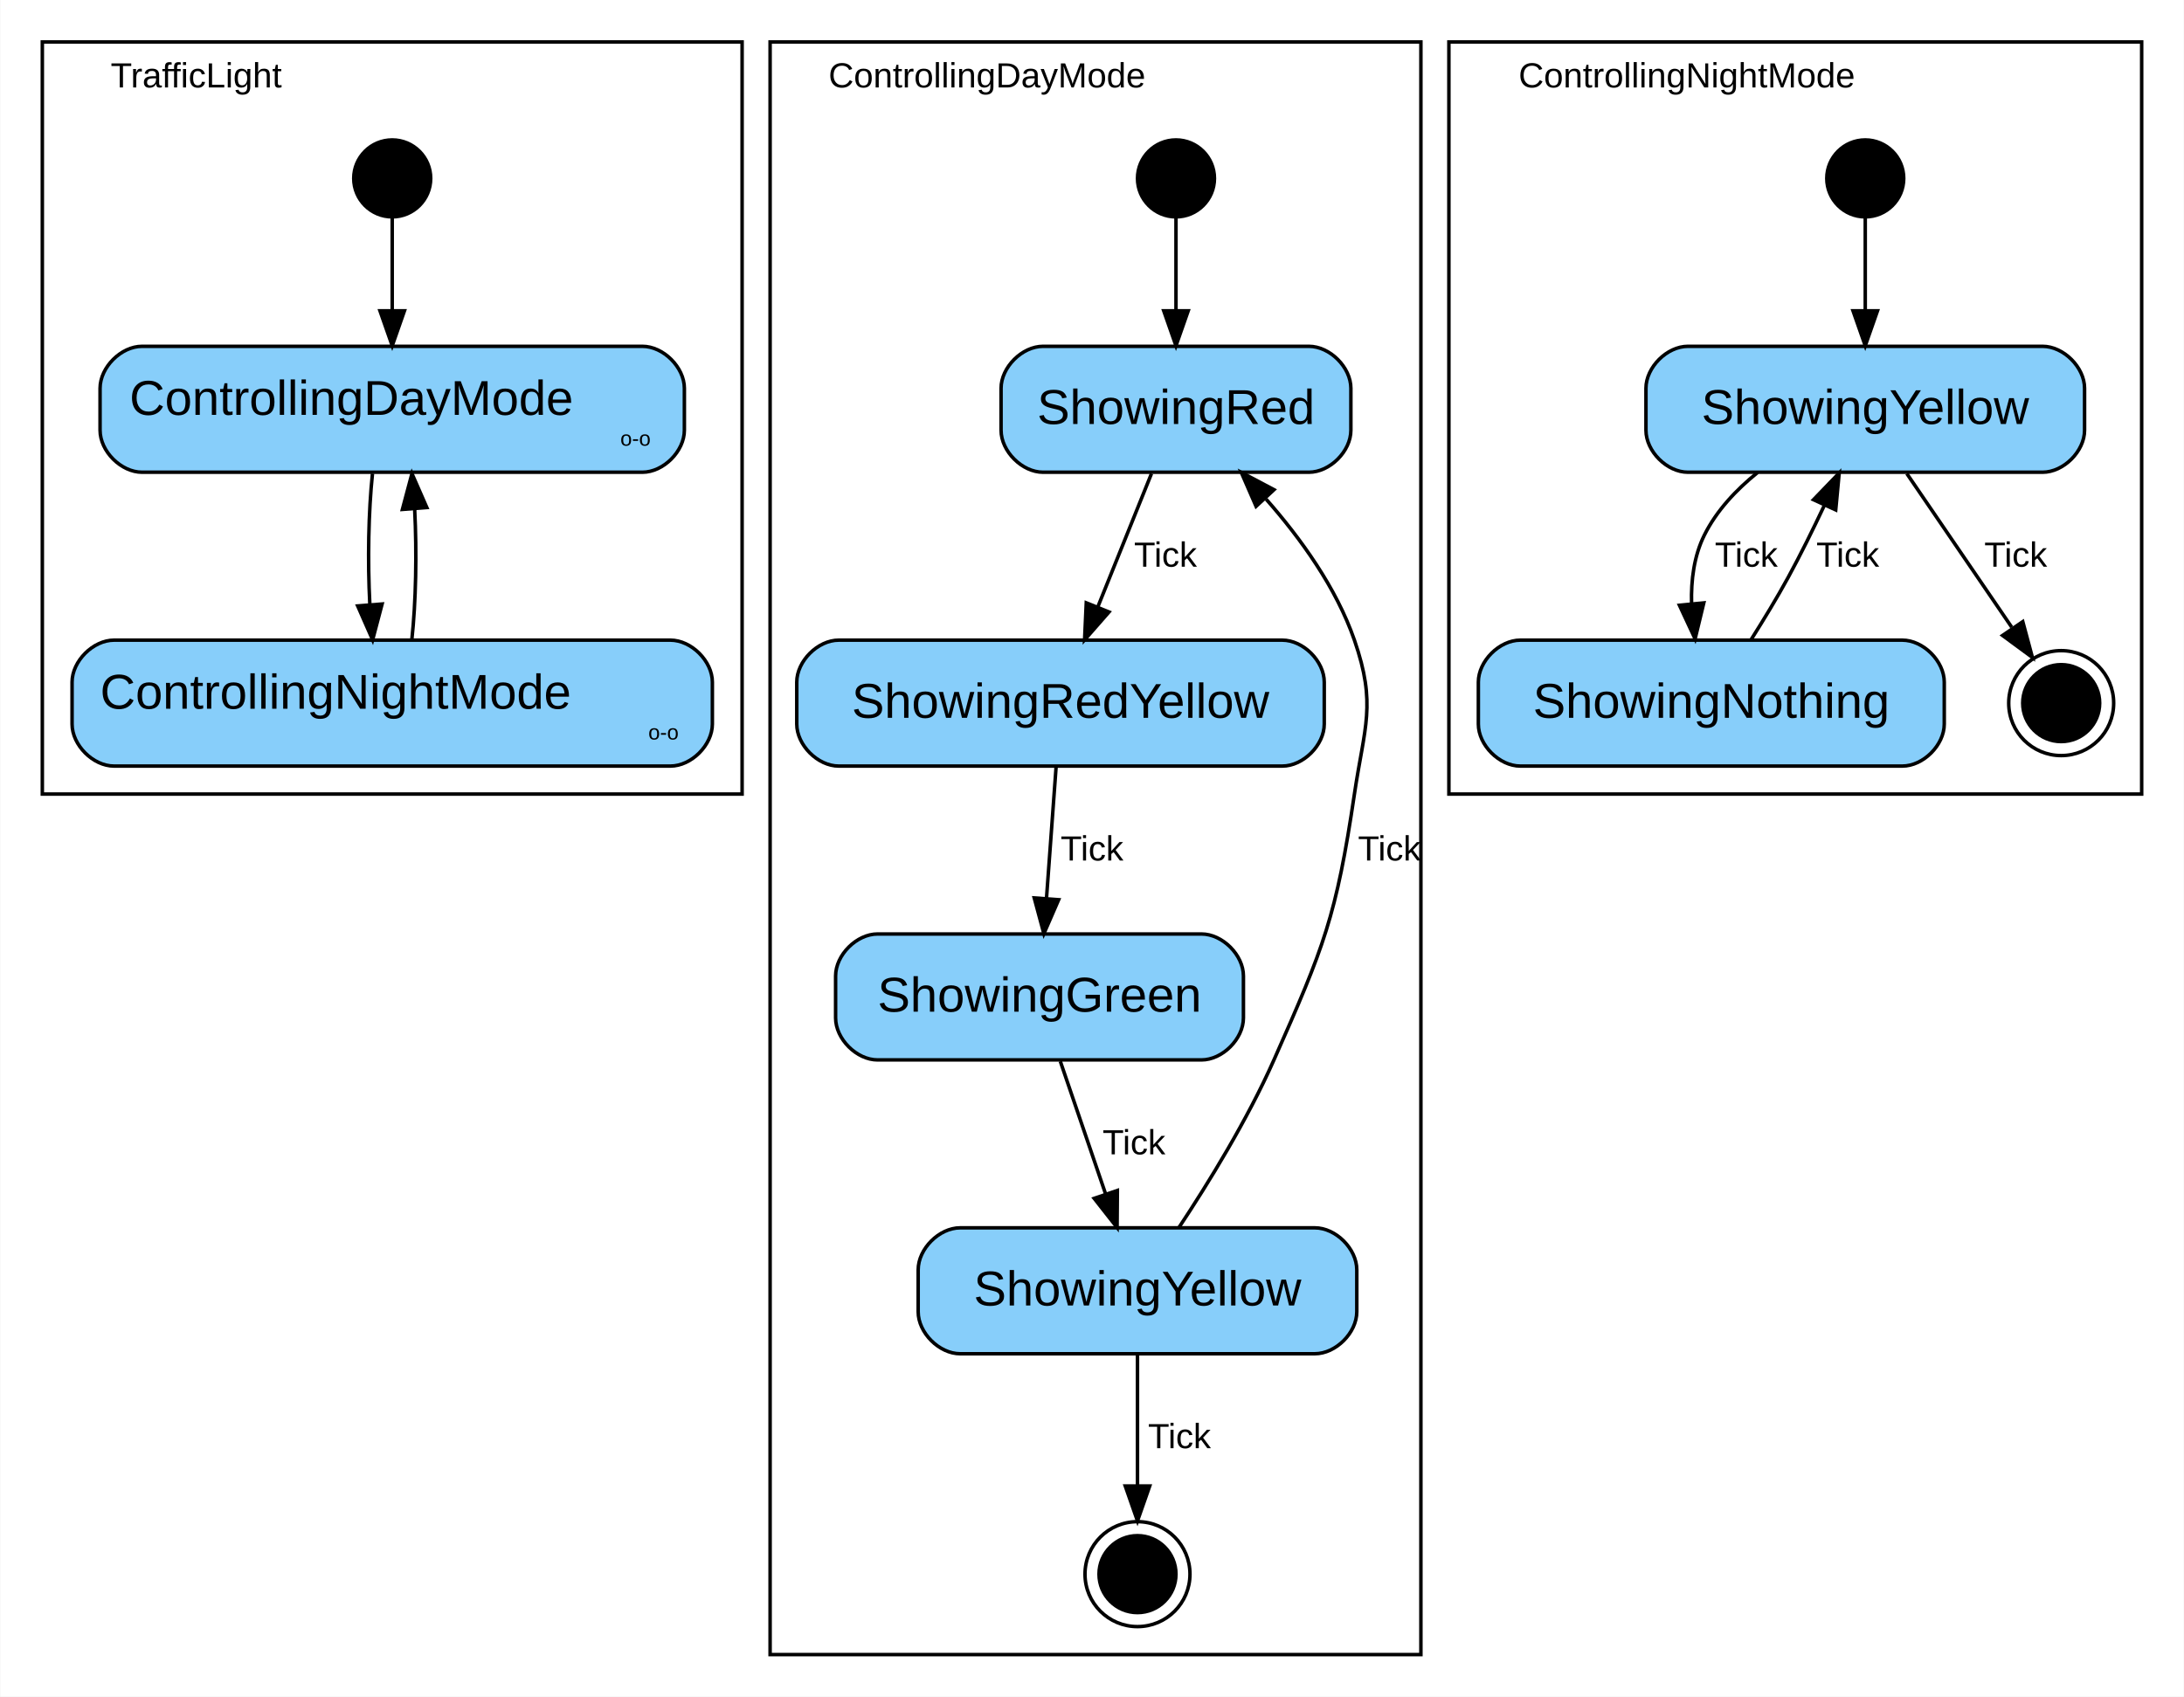
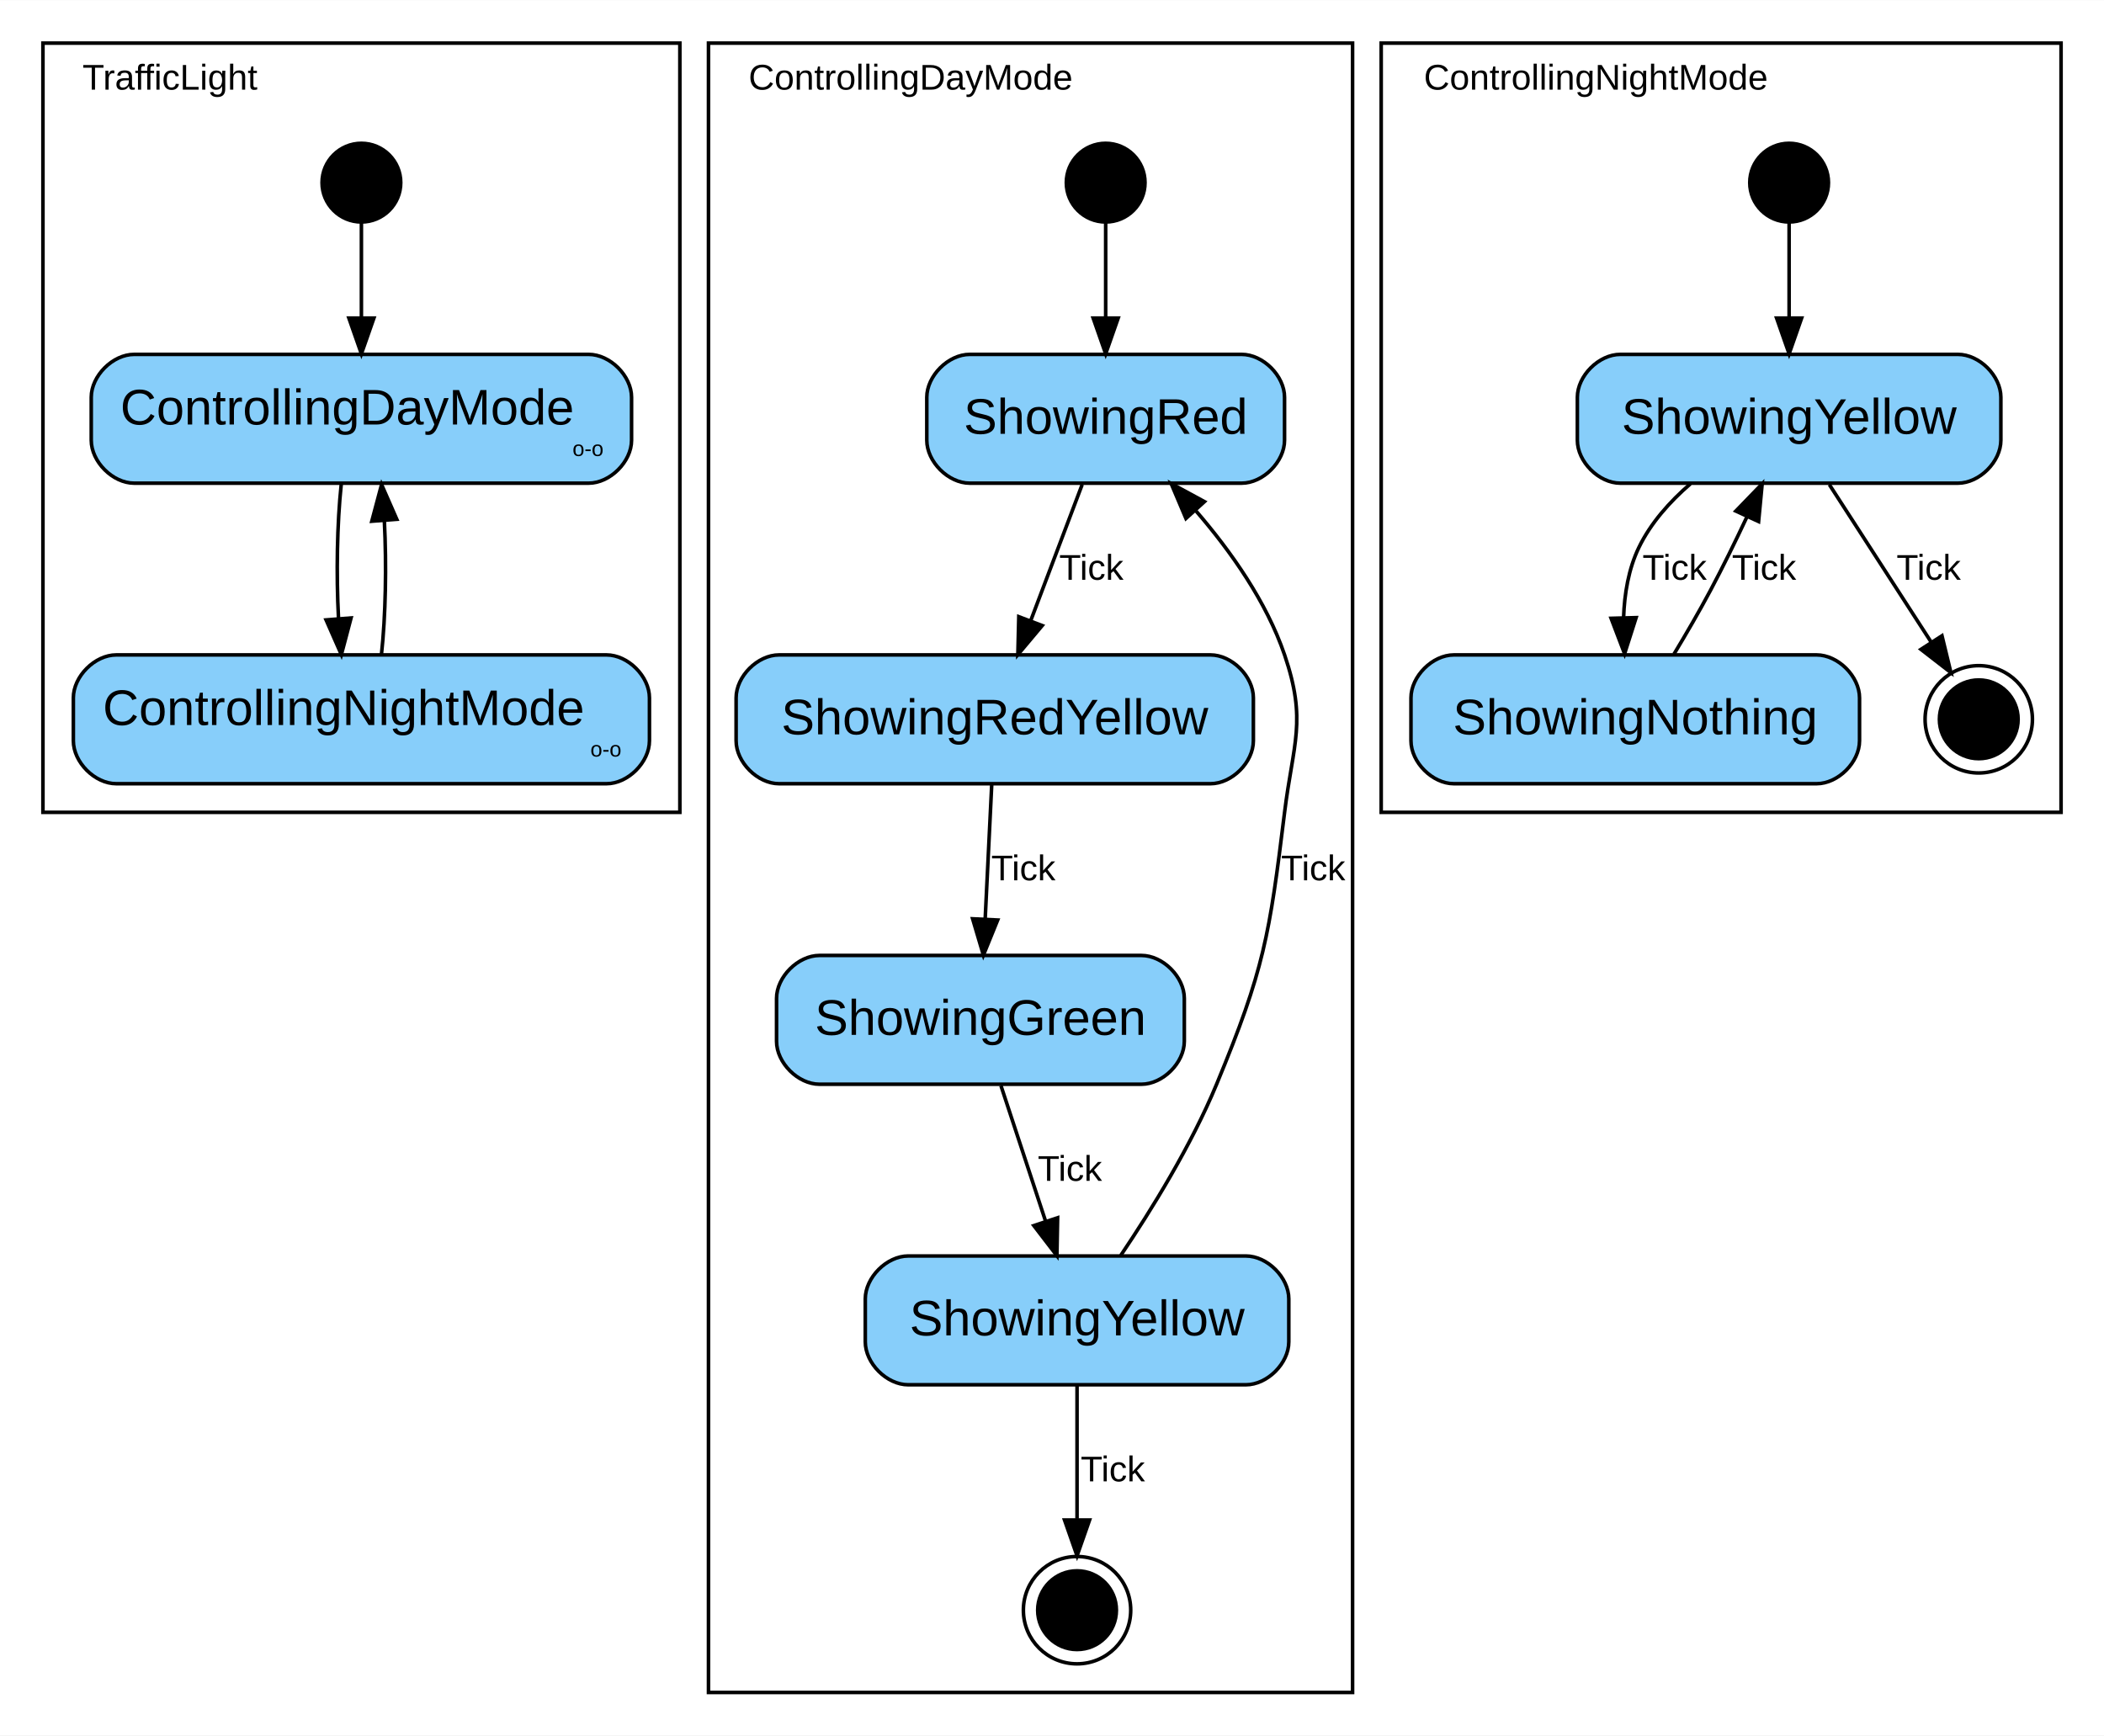
- <svg xmlns="http://www.w3.org/2000/svg" width="1000px" height="777px" viewBox="0.00 0.00 624.00 485.00">
+ <svg xmlns="http://www.w3.org/2000/svg" width="1000px" height="825px" viewBox="0.00 0.00 588.00 485.00">
  <g id="graph0" class="graph" transform="scale(1.0 1.0) rotate(0.0) translate(4.0 481.0)">
-     <polygon fill="white" stroke="transparent" points="-4,4 -4,-481 620,-481 620,4 -4,4" />
+     <polygon fill="white" stroke="transparent" points="-4,4 -4,-481 584,-481 584,4 -4,4" />
+     <g id="clust2" class="cluster">
+       <polygon fill="none" stroke="black" points="194,-8 194,-469 374,-469 374,-8 194,-8" />
+       <text text-anchor="middle" x="250.49" y="-456" font-family="Arial" font-size="10.00">ControllingDayMode</text>
+     </g>
    <g id="clust1" class="cluster">
-       <polygon fill="none" stroke="black" points="8,-254 8,-469 208,-469 208,-254 8,-254" />
-       <text text-anchor="middle" x="51.99" y="-456" font-family="Arial" font-size="10.00">TrafficLight</text>
+       <polygon fill="none" stroke="black" points="8,-254 8,-469 186,-469 186,-254 8,-254" />
+       <text text-anchor="middle" x="43.5" y="-456" font-family="Arial" font-size="10.00">TrafficLight</text>
    </g>
    <g id="clust3" class="cluster">
-       <polygon fill="none" stroke="black" points="410,-254 410,-469 608,-469 608,-254 410,-254" />
-       <text text-anchor="middle" x="477.99" y="-456" font-family="Arial" font-size="10.00">ControllingNightMode</text>
-     </g>
-     <g id="clust2" class="cluster">
-       <polygon fill="none" stroke="black" points="216,-8 216,-469 402,-469 402,-8 216,-8" />
-       <text text-anchor="middle" x="277.99" y="-456" font-family="Arial" font-size="10.00">ControllingDayMode</text>
+       <polygon fill="none" stroke="black" points="382,-254 382,-469 572,-469 572,-254 382,-254" />
+       <text text-anchor="middle" x="441.99" y="-456" font-family="Arial" font-size="10.00">ControllingNightMode</text>
    </g>
    <g id="node1" class="node">
-       <ellipse fill="black" stroke="black" cx="108" cy="-430" rx="11" ry="11" />
+       <ellipse fill="black" stroke="black" cx="97" cy="-430" rx="11" ry="11" />
    </g>
    <g id="node2" class="node">
-       <path fill="lightskyblue" stroke="black" d="M179.5,-382C179.5,-382 36.5,-382 36.5,-382 30.5,-382 24.5,-376 24.5,-370 24.5,-370 24.5,-358 24.5,-358 24.5,-352 30.5,-346 36.5,-346 36.5,-346 179.5,-346 179.5,-346 185.5,-346 191.5,-352 191.5,-358 191.5,-358 191.5,-370 191.5,-370 191.5,-376 185.5,-382 179.5,-382" />
-       <text text-anchor="start" x="32.91" y="-362.4" font-family="Arial" font-size="14.00">ControllingDayMode</text>
-       <text text-anchor="start" x="173.2" y="-353.6" font-family="Arial" font-size="6.00">o-o</text>
+       <path fill="lightskyblue" stroke="black" d="M160.5,-382C160.5,-382 33.5,-382 33.5,-382 27.5,-382 21.5,-376 21.5,-370 21.5,-370 21.5,-358 21.5,-358 21.5,-352 27.5,-346 33.5,-346 33.5,-346 160.5,-346 160.5,-346 166.5,-346 172.5,-352 172.5,-358 172.5,-358 172.5,-370 172.5,-370 172.5,-376 166.5,-382 160.5,-382" />
+       <text text-anchor="start" x="29.61" y="-362.4" font-family="Arial" font-size="14.00">ControllingDayMode</text>
+       <text text-anchor="start" x="156" y="-353.6" font-family="Arial" font-size="6.00">o-o</text>
    </g>
    <g id="edge1" class="edge">
-       <path fill="none" stroke="black" d="M108,-419C108,-411.85 108,-401.85 108,-392.41" />
-       <polygon fill="black" stroke="black" points="111.5,-392.15 108,-382.15 104.5,-392.15 111.5,-392.15" />
+       <path fill="none" stroke="black" d="M97,-419C97,-411.85 97,-401.85 97,-392.41" />
+       <polygon fill="black" stroke="black" points="100.5,-392.15 97,-382.15 93.5,-392.15 100.5,-392.15" />
    </g>
    <g id="node3" class="node">
-       <path fill="lightskyblue" stroke="black" d="M187.5,-298C187.5,-298 28.5,-298 28.5,-298 22.5,-298 16.5,-292 16.5,-286 16.5,-286 16.5,-274 16.5,-274 16.5,-268 22.5,-262 28.5,-262 28.5,-262 187.5,-262 187.5,-262 193.5,-262 199.5,-268 199.5,-274 199.5,-274 199.5,-286 199.5,-286 199.5,-292 193.5,-298 187.5,-298" />
-       <text text-anchor="start" x="24.51" y="-278.4" font-family="Arial" font-size="14.00">ControllingNightMode</text>
-       <text text-anchor="start" x="181.2" y="-269.6" font-family="Arial" font-size="6.00">o-o</text>
+       <path fill="lightskyblue" stroke="black" d="M165.5,-298C165.5,-298 28.5,-298 28.5,-298 22.5,-298 16.5,-292 16.5,-286 16.5,-286 16.5,-274 16.5,-274 16.5,-268 22.5,-262 28.5,-262 28.5,-262 165.5,-262 165.5,-262 171.5,-262 177.5,-268 177.5,-274 177.5,-274 177.5,-286 177.5,-286 177.5,-292 171.5,-298 165.5,-298" />
+       <text text-anchor="start" x="24.71" y="-278.4" font-family="Arial" font-size="14.00">ControllingNightMode</text>
+       <text text-anchor="start" x="161" y="-269.6" font-family="Arial" font-size="6.00">o-o</text>
    </g>
    <g id="edge2" class="edge">
-       <path fill="none" stroke="black" d="M102.36,-345.61C101.21,-334.77 100.95,-320.6 101.6,-308.29" />
-       <polygon fill="black" stroke="black" points="105.11,-308.33 102.4,-298.08 98.13,-307.78 105.11,-308.33" />
+       <path fill="none" stroke="black" d="M91.36,-345.61C90.21,-334.77 89.95,-320.6 90.6,-308.29" />
+       <polygon fill="black" stroke="black" points="94.11,-308.33 91.4,-298.08 87.13,-307.78 94.11,-308.33" />
    </g>
    <g id="edge3" class="edge">
-       <path fill="none" stroke="black" d="M113.6,-298.08C114.78,-308.86 115.05,-323.01 114.42,-335.36" />
-       <polygon fill="black" stroke="black" points="110.91,-335.37 113.64,-345.61 117.89,-335.91 110.91,-335.37" />
+       <path fill="none" stroke="black" d="M102.6,-298.08C103.78,-308.86 104.05,-323.01 103.42,-335.36" />
+       <polygon fill="black" stroke="black" points="99.91,-335.37 102.64,-345.61 106.89,-335.91 99.91,-335.37" />
    </g>
    <g id="node4" class="node">
-       <ellipse fill="black" stroke="black" cx="332" cy="-430" rx="11" ry="11" />
+       <ellipse fill="black" stroke="black" cx="305" cy="-430" rx="11" ry="11" />
    </g>
    <g id="node5" class="node">
-       <path fill="lightskyblue" stroke="black" d="M369.99,-382C369.99,-382 294.01,-382 294.01,-382 288.01,-382 282.01,-376 282.01,-370 282.01,-370 282.01,-358 282.01,-358 282.01,-352 288.01,-346 294.01,-346 294.01,-346 369.99,-346 369.99,-346 375.99,-346 381.99,-352 381.99,-358 381.99,-358 381.99,-370 381.99,-370 381.99,-376 375.99,-382 369.99,-382" />
-       <text text-anchor="middle" x="332" y="-359.8" font-family="Arial" font-size="14.00">ShowingRed</text>
+       <path fill="lightskyblue" stroke="black" d="M342.99,-382C342.99,-382 267.01,-382 267.01,-382 261.01,-382 255.01,-376 255.01,-370 255.01,-370 255.01,-358 255.01,-358 255.01,-352 261.01,-346 267.01,-346 267.01,-346 342.99,-346 342.99,-346 348.99,-346 354.99,-352 354.99,-358 354.99,-358 354.99,-370 354.99,-370 354.99,-376 348.99,-382 342.99,-382" />
+       <text text-anchor="middle" x="305" y="-359.8" font-family="Arial" font-size="14.00">ShowingRed</text>
    </g>
    <g id="edge4" class="edge">
-       <path fill="none" stroke="black" d="M332,-419C332,-411.85 332,-401.85 332,-392.41" />
-       <polygon fill="black" stroke="black" points="335.5,-392.15 332,-382.15 328.5,-392.15 335.5,-392.15" />
+       <path fill="none" stroke="black" d="M305,-419C305,-411.85 305,-401.85 305,-392.41" />
+       <polygon fill="black" stroke="black" points="308.5,-392.15 305,-382.15 301.5,-392.15 308.5,-392.15" />
    </g>
    <g id="node6" class="node">
-       <path fill="lightskyblue" stroke="black" d="M362.38,-298C362.38,-298 235.62,-298 235.62,-298 229.62,-298 223.62,-292 223.62,-286 223.62,-286 223.62,-274 223.62,-274 223.62,-268 229.62,-262 235.62,-262 235.62,-262 362.38,-262 362.38,-262 368.38,-262 374.38,-268 374.38,-274 374.38,-274 374.38,-286 374.38,-286 374.38,-292 368.38,-298 362.38,-298" />
-       <text text-anchor="middle" x="299" y="-275.8" font-family="Arial" font-size="14.00">ShowingRedYellow</text>
+       <path fill="lightskyblue" stroke="black" d="M334.28,-298C334.28,-298 213.72,-298 213.72,-298 207.72,-298 201.72,-292 201.72,-286 201.72,-286 201.72,-274 201.72,-274 201.72,-268 207.72,-262 213.72,-262 213.72,-262 334.28,-262 334.28,-262 340.28,-262 346.28,-268 346.28,-274 346.28,-274 346.28,-286 346.28,-286 346.28,-292 340.28,-298 334.28,-298" />
+       <text text-anchor="middle" x="274" y="-275.8" font-family="Arial" font-size="14.00">ShowingRedYellow</text>
    </g>
    <g id="edge5" class="edge">
-       <path fill="none" stroke="black" d="M325,-345.61C320.55,-334.56 314.71,-320.03 309.68,-307.55" />
-       <polygon fill="black" stroke="black" points="312.86,-306.05 305.88,-298.08 306.36,-308.67 312.86,-306.05" />
-       <text text-anchor="middle" x="329" y="-319" font-family="Arial" font-size="10.00">Tick</text>
+       <path fill="none" stroke="black" d="M298.43,-345.61C294.25,-334.56 288.75,-320.03 284.04,-307.55" />
+       <polygon fill="black" stroke="black" points="287.27,-306.2 280.46,-298.08 280.72,-308.68 287.27,-306.2" />
+       <text text-anchor="middle" x="301" y="-319" font-family="Arial" font-size="10.00">Tick</text>
    </g>
    <g id="node7" class="node">
-       <path fill="lightskyblue" stroke="black" d="M339.28,-214C339.28,-214 246.72,-214 246.72,-214 240.72,-214 234.72,-208 234.72,-202 234.72,-202 234.72,-190 234.72,-190 234.72,-184 240.72,-178 246.72,-178 246.72,-178 339.28,-178 339.28,-178 345.28,-178 351.28,-184 351.28,-190 351.28,-190 351.28,-202 351.28,-202 351.28,-208 345.28,-214 339.28,-214" />
-       <text text-anchor="middle" x="293" y="-191.8" font-family="Arial" font-size="14.00">ShowingGreen</text>
+       <path fill="lightskyblue" stroke="black" d="M314.98,-214C314.98,-214 225.02,-214 225.02,-214 219.02,-214 213.02,-208 213.02,-202 213.02,-202 213.02,-190 213.02,-190 213.02,-184 219.02,-178 225.02,-178 225.02,-178 314.98,-178 314.98,-178 320.98,-178 326.98,-184 326.98,-190 326.98,-190 326.98,-202 326.98,-202 326.98,-208 320.98,-214 314.98,-214" />
+       <text text-anchor="middle" x="270" y="-191.8" font-family="Arial" font-size="14.00">ShowingGreen</text>
    </g>
    <g id="edge6" class="edge">
-       <path fill="none" stroke="black" d="M297.73,-261.61C296.93,-250.77 295.9,-236.6 295,-224.29" />
-       <polygon fill="black" stroke="black" points="298.47,-223.8 294.25,-214.08 291.49,-224.31 298.47,-223.8" />
-       <text text-anchor="middle" x="308" y="-235" font-family="Arial" font-size="10.00">Tick</text>
+       <path fill="none" stroke="black" d="M273.15,-261.61C272.62,-250.77 271.93,-236.6 271.33,-224.29" />
+       <polygon fill="black" stroke="black" points="274.82,-223.9 270.83,-214.08 267.82,-224.24 274.82,-223.9" />
+       <text text-anchor="middle" x="282" y="-235" font-family="Arial" font-size="10.00">Tick</text>
    </g>
    <g id="node8" class="node">
-       <path fill="lightskyblue" stroke="black" d="M371.68,-130C371.68,-130 270.32,-130 270.32,-130 264.32,-130 258.32,-124 258.32,-118 258.32,-118 258.32,-106 258.32,-106 258.32,-100 264.32,-94 270.32,-94 270.32,-94 371.68,-94 371.68,-94 377.68,-94 383.68,-100 383.68,-106 383.68,-106 383.68,-118 383.68,-118 383.68,-124 377.68,-130 371.68,-130" />
-       <text text-anchor="middle" x="321" y="-107.8" font-family="Arial" font-size="14.00">ShowingYellow</text>
+       <path fill="lightskyblue" stroke="black" d="M344.18,-130C344.18,-130 249.82,-130 249.82,-130 243.82,-130 237.82,-124 237.82,-118 237.82,-118 237.82,-106 237.82,-106 237.82,-100 243.82,-94 249.82,-94 249.82,-94 344.18,-94 344.18,-94 350.18,-94 356.18,-100 356.18,-106 356.18,-106 356.18,-118 356.18,-118 356.18,-124 350.18,-130 344.18,-130" />
+       <text text-anchor="middle" x="297" y="-107.8" font-family="Arial" font-size="14.00">ShowingYellow</text>
    </g>
    <g id="edge7" class="edge">
-       <path fill="none" stroke="black" d="M298.94,-177.61C302.71,-166.56 307.67,-152.03 311.93,-139.55" />
-       <polygon fill="black" stroke="black" points="315.25,-140.68 315.17,-130.08 308.62,-138.42 315.25,-140.68" />
-       <text text-anchor="middle" x="320" y="-151" font-family="Arial" font-size="10.00">Tick</text>
+       <path fill="none" stroke="black" d="M275.73,-177.61C279.33,-166.66 284.05,-152.31 288.14,-139.92" />
+       <polygon fill="black" stroke="black" points="291.57,-140.68 291.37,-130.08 284.92,-138.49 291.57,-140.68" />
+       <text text-anchor="middle" x="295" y="-151" font-family="Arial" font-size="10.00">Tick</text>
    </g>
    <g id="edge8" class="edge">
-       <path fill="none" stroke="black" d="M332.81,-130.03C341.26,-142.78 352.43,-160.92 360,-178 374.3,-210.26 377.83,-219.09 383,-254 385.86,-273.34 389.39,-279.52 383,-298 377.84,-312.95 367.66,-327.07 357.75,-338.32" />
-       <polygon fill="black" stroke="black" points="354.89,-336.25 350.66,-345.96 360.02,-341.01 354.89,-336.25" />
-       <text text-anchor="middle" x="393" y="-235" font-family="Arial" font-size="10.00">Tick</text>
+       <path fill="none" stroke="black" d="M309.24,-130.19C317.79,-142.88 328.9,-160.86 336,-178 349.32,-210.17 350.75,-219.44 355,-254 357.39,-273.41 361.3,-279.49 355,-298 349.95,-312.86 339.97,-326.97 330.25,-338.23" />
+       <polygon fill="black" stroke="black" points="327.43,-336.14 323.3,-345.89 332.61,-340.84 327.43,-336.14" />
+       <text text-anchor="middle" x="363" y="-235" font-family="Arial" font-size="10.00">Tick</text>
    </g>
    <g id="node9" class="node">
-       <ellipse fill="black" stroke="black" cx="321" cy="-31" rx="11" ry="11" />
-       <ellipse fill="none" stroke="black" cx="321" cy="-31" rx="15" ry="15" />
+       <ellipse fill="black" stroke="black" cx="297" cy="-31" rx="11" ry="11" />
+       <ellipse fill="none" stroke="black" cx="297" cy="-31" rx="15" ry="15" />
    </g>
    <g id="edge9" class="edge">
-       <path fill="none" stroke="black" d="M321,-93.86C321,-82.95 321,-68.65 321,-56.54" />
-       <polygon fill="black" stroke="black" points="324.5,-56.2 321,-46.2 317.5,-56.2 324.5,-56.2" />
-       <text text-anchor="middle" x="333" y="-67" font-family="Arial" font-size="10.00">Tick</text>
+       <path fill="none" stroke="black" d="M297,-93.86C297,-82.95 297,-68.65 297,-56.54" />
+       <polygon fill="black" stroke="black" points="300.5,-56.2 297,-46.2 293.5,-56.2 300.5,-56.2" />
+       <text text-anchor="middle" x="307" y="-67" font-family="Arial" font-size="10.00">Tick</text>
    </g>
    <g id="node10" class="node">
-       <ellipse fill="black" stroke="black" cx="529" cy="-430" rx="11" ry="11" />
+       <ellipse fill="black" stroke="black" cx="496" cy="-430" rx="11" ry="11" />
    </g>
    <g id="node11" class="node">
-       <path fill="lightskyblue" stroke="black" d="M579.68,-382C579.68,-382 478.32,-382 478.32,-382 472.32,-382 466.32,-376 466.32,-370 466.32,-370 466.32,-358 466.32,-358 466.32,-352 472.32,-346 478.32,-346 478.32,-346 579.68,-346 579.68,-346 585.68,-346 591.68,-352 591.68,-358 591.68,-358 591.68,-370 591.68,-370 591.68,-376 585.68,-382 579.68,-382" />
-       <text text-anchor="middle" x="529" y="-359.8" font-family="Arial" font-size="14.00">ShowingYellow</text>
+       <path fill="lightskyblue" stroke="black" d="M543.18,-382C543.18,-382 448.82,-382 448.82,-382 442.82,-382 436.82,-376 436.82,-370 436.82,-370 436.82,-358 436.82,-358 436.82,-352 442.82,-346 448.82,-346 448.82,-346 543.18,-346 543.18,-346 549.18,-346 555.18,-352 555.18,-358 555.18,-358 555.18,-370 555.18,-370 555.18,-376 549.18,-382 543.18,-382" />
+       <text text-anchor="middle" x="496" y="-359.8" font-family="Arial" font-size="14.00">ShowingYellow</text>
    </g>
    <g id="edge10" class="edge">
-       <path fill="none" stroke="black" d="M529,-419C529,-411.85 529,-401.85 529,-392.41" />
-       <polygon fill="black" stroke="black" points="532.5,-392.15 529,-382.15 525.5,-392.15 532.5,-392.15" />
+       <path fill="none" stroke="black" d="M496,-419C496,-411.85 496,-401.85 496,-392.41" />
+       <polygon fill="black" stroke="black" points="499.5,-392.15 496,-382.15 492.5,-392.15 499.5,-392.15" />
    </g>
    <g id="node12" class="node">
-       <path fill="lightskyblue" stroke="black" d="M539.58,-298C539.58,-298 430.42,-298 430.42,-298 424.42,-298 418.42,-292 418.42,-286 418.42,-286 418.42,-274 418.42,-274 418.42,-268 424.42,-262 430.42,-262 430.42,-262 539.58,-262 539.58,-262 545.58,-262 551.58,-268 551.58,-274 551.58,-274 551.58,-286 551.58,-286 551.58,-292 545.58,-298 539.58,-298" />
-       <text text-anchor="middle" x="485" y="-275.8" font-family="Arial" font-size="14.00">ShowingNothing</text>
+       <path fill="lightskyblue" stroke="black" d="M503.68,-298C503.68,-298 402.32,-298 402.32,-298 396.32,-298 390.32,-292 390.32,-286 390.32,-286 390.32,-274 390.32,-274 390.32,-268 396.32,-262 402.32,-262 402.32,-262 503.68,-262 503.68,-262 509.68,-262 515.68,-268 515.68,-274 515.68,-274 515.68,-286 515.68,-286 515.68,-292 509.68,-298 503.68,-298" />
+       <text text-anchor="middle" x="453" y="-275.8" font-family="Arial" font-size="14.00">ShowingNothing</text>
    </g>
    <g id="edge11" class="edge">
-       <path fill="none" stroke="black" d="M498.25,-345.94C492.11,-341 486.48,-335.01 483,-328 480.05,-322.05 479.18,-315.13 479.36,-308.46" />
-       <polygon fill="black" stroke="black" points="482.86,-308.66 480.37,-298.36 475.89,-307.97 482.86,-308.66" />
-       <text text-anchor="middle" x="495" y="-319" font-family="Arial" font-size="10.00">Tick</text>
+       <path fill="none" stroke="black" d="M468.41,-345.82C462.63,-340.82 457.3,-334.84 454,-328 451.12,-322.02 449.97,-315.09 449.74,-308.42" />
+       <polygon fill="black" stroke="black" points="453.24,-308.42 450.02,-298.33 446.25,-308.23 453.24,-308.42" />
+       <text text-anchor="middle" x="464" y="-319" font-family="Arial" font-size="10.00">Tick</text>
    </g>
    <g id="node13" class="node">
-       <ellipse fill="black" stroke="black" cx="585" cy="-280" rx="11" ry="11" />
-       <ellipse fill="none" stroke="black" cx="585" cy="-280" rx="15" ry="15" />
+       <ellipse fill="black" stroke="black" cx="549" cy="-280" rx="11" ry="11" />
+       <ellipse fill="none" stroke="black" cx="549" cy="-280" rx="15" ry="15" />
    </g>
    <g id="edge12" class="edge">
-       <path fill="none" stroke="black" d="M540.88,-345.61C549.64,-332.78 561.6,-315.26 570.86,-301.7" />
-       <polygon fill="black" stroke="black" points="574.02,-303.29 576.77,-293.06 568.24,-299.34 574.02,-303.29" />
-       <text text-anchor="middle" x="572" y="-319" font-family="Arial" font-size="10.00">Tick</text>
+       <path fill="none" stroke="black" d="M507.24,-345.61C515.54,-332.78 526.86,-315.26 535.62,-301.7" />
+       <polygon fill="black" stroke="black" points="538.72,-303.35 541.21,-293.06 532.84,-299.55 538.72,-303.35" />
+       <text text-anchor="middle" x="535" y="-319" font-family="Arial" font-size="10.00">Tick</text>
    </g>
    <g id="edge13" class="edge">
-       <path fill="none" stroke="black" d="M496.4,-298.19C499.94,-303.79 503.77,-310.08 507,-316 510.54,-322.48 514.06,-329.63 517.23,-336.36" />
-       <polygon fill="black" stroke="black" points="514.2,-338.15 521.55,-345.78 520.56,-335.23 514.2,-338.15" />
-       <text text-anchor="middle" x="524" y="-319" font-family="Arial" font-size="10.00">Tick</text>
+       <path fill="none" stroke="black" d="M463.83,-298.24C467.21,-303.84 470.87,-310.12 474,-316 477.47,-322.52 480.97,-329.68 484.13,-336.41" />
+       <polygon fill="black" stroke="black" points="481.11,-338.21 488.47,-345.82 487.47,-335.28 481.11,-338.21" />
+       <text text-anchor="middle" x="489" y="-319" font-family="Arial" font-size="10.00">Tick</text>
    </g>
  </g>
</svg>
